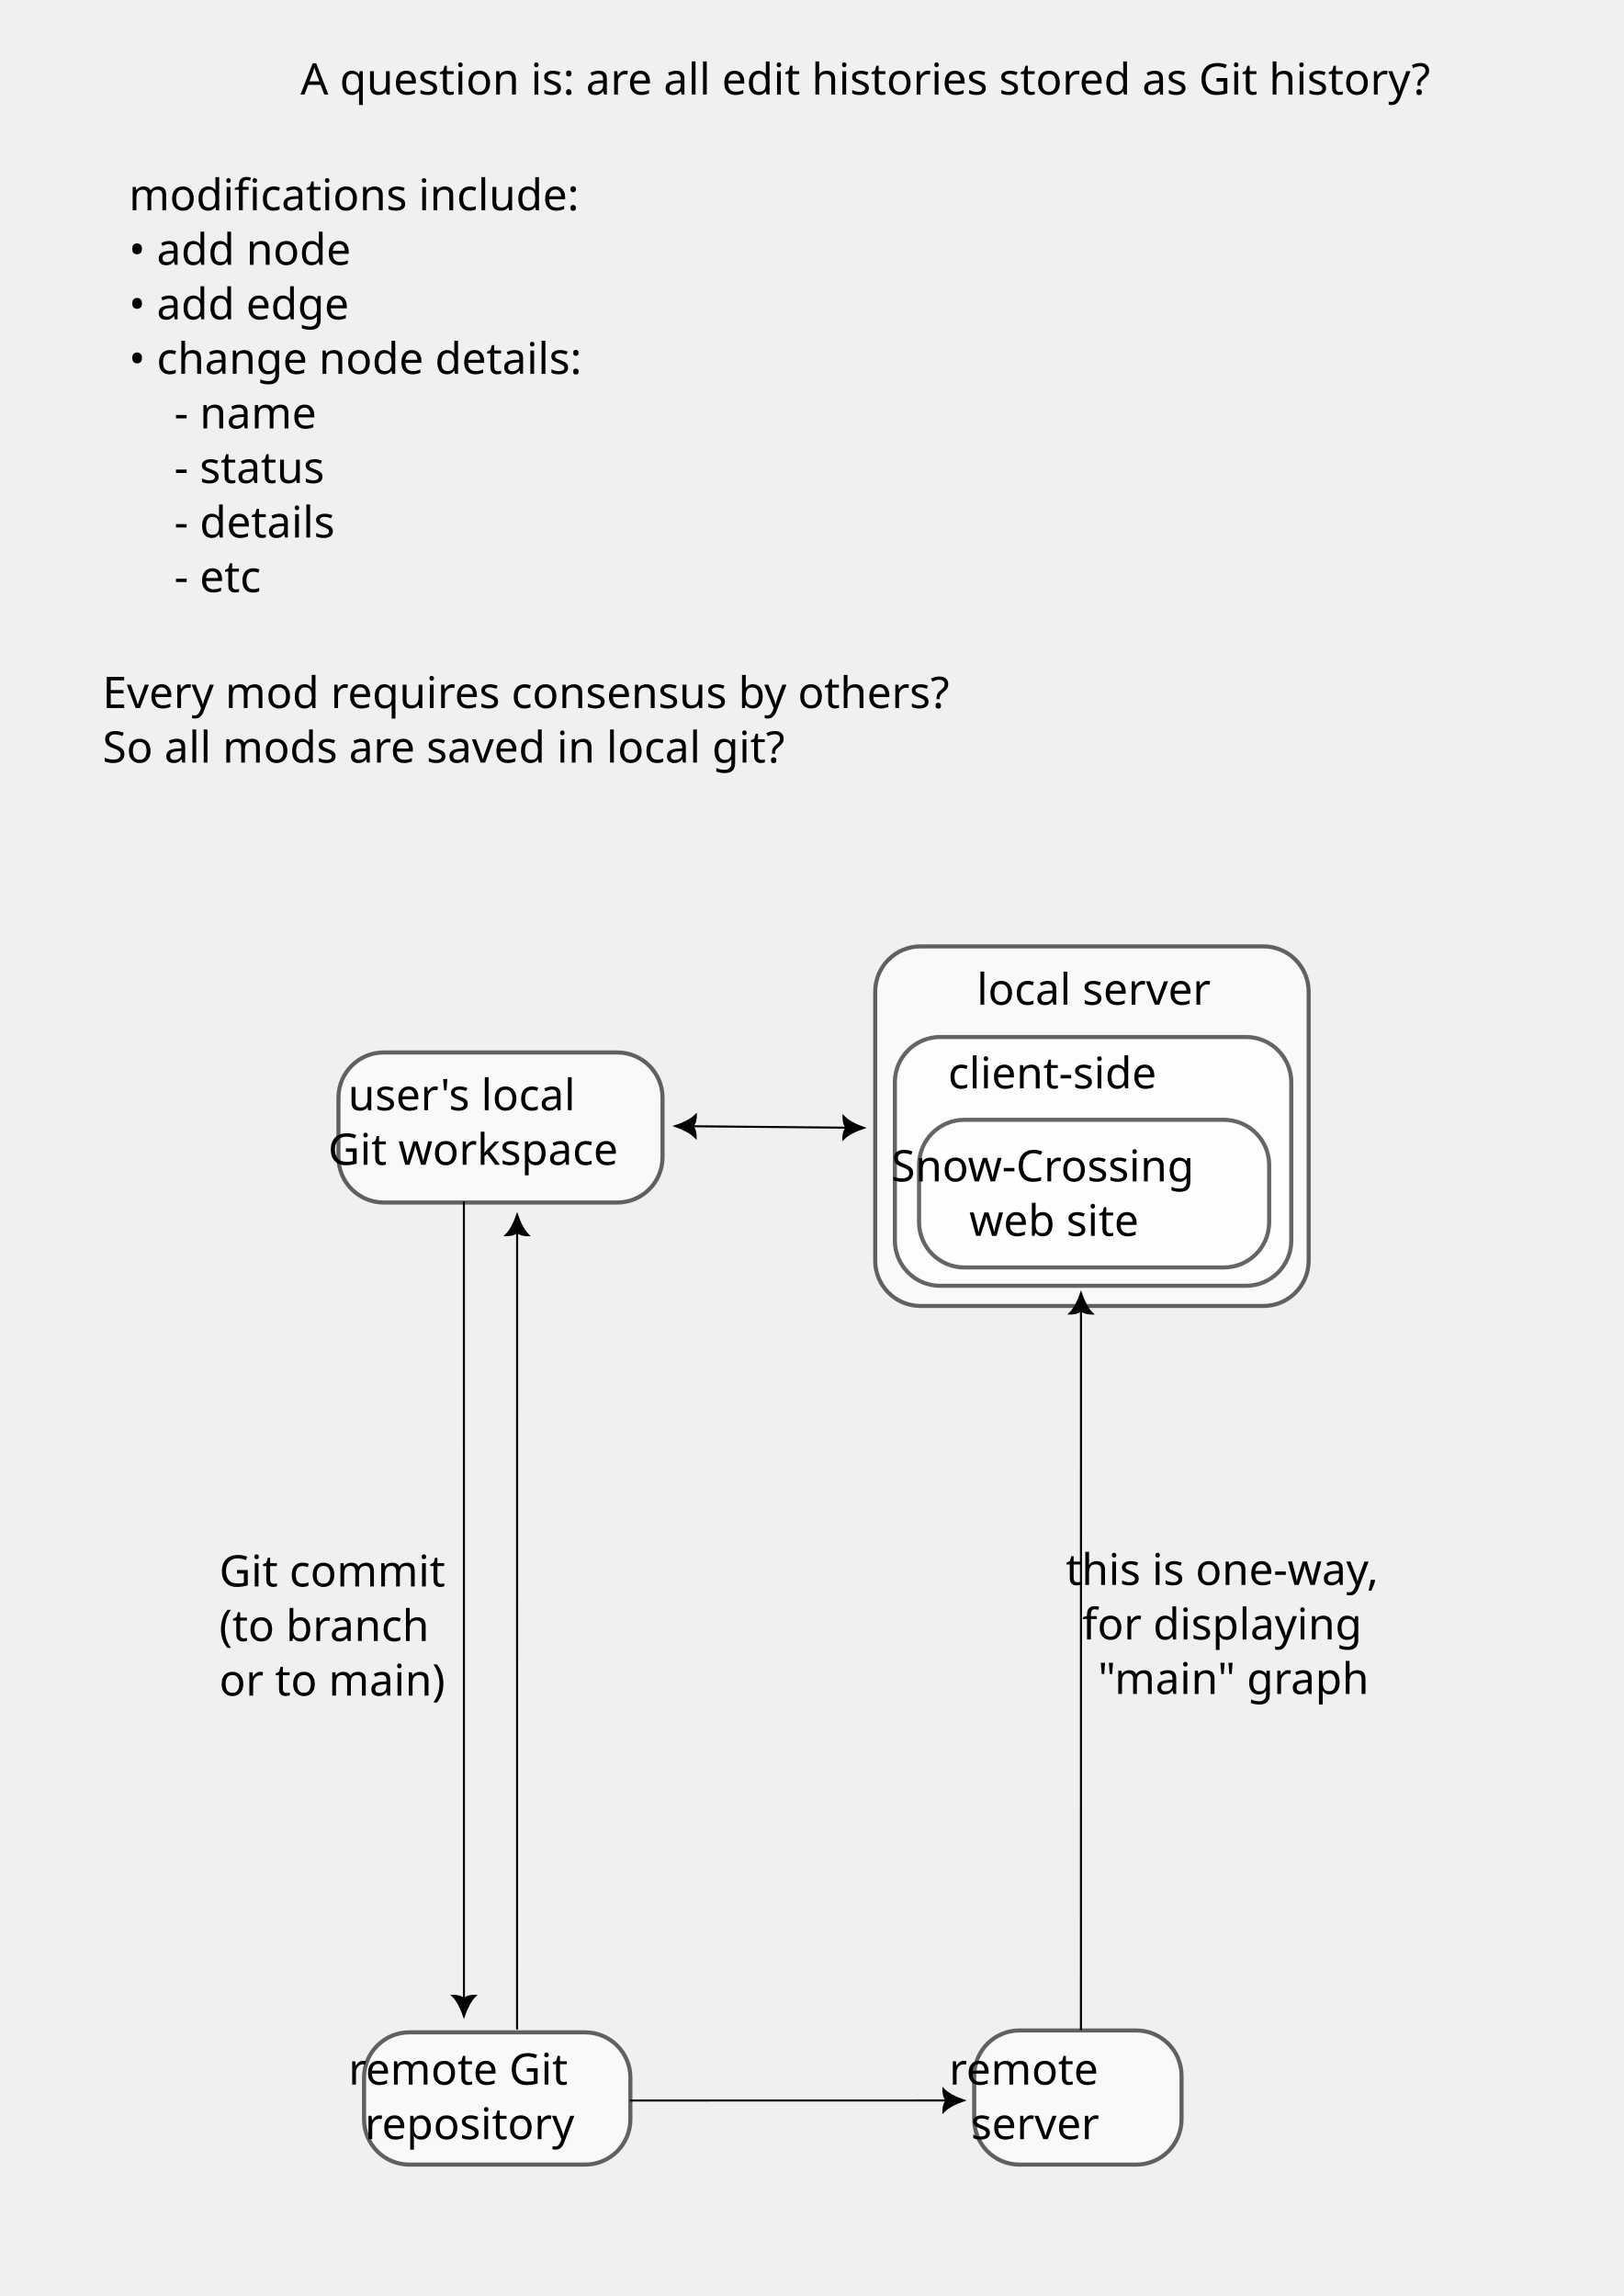
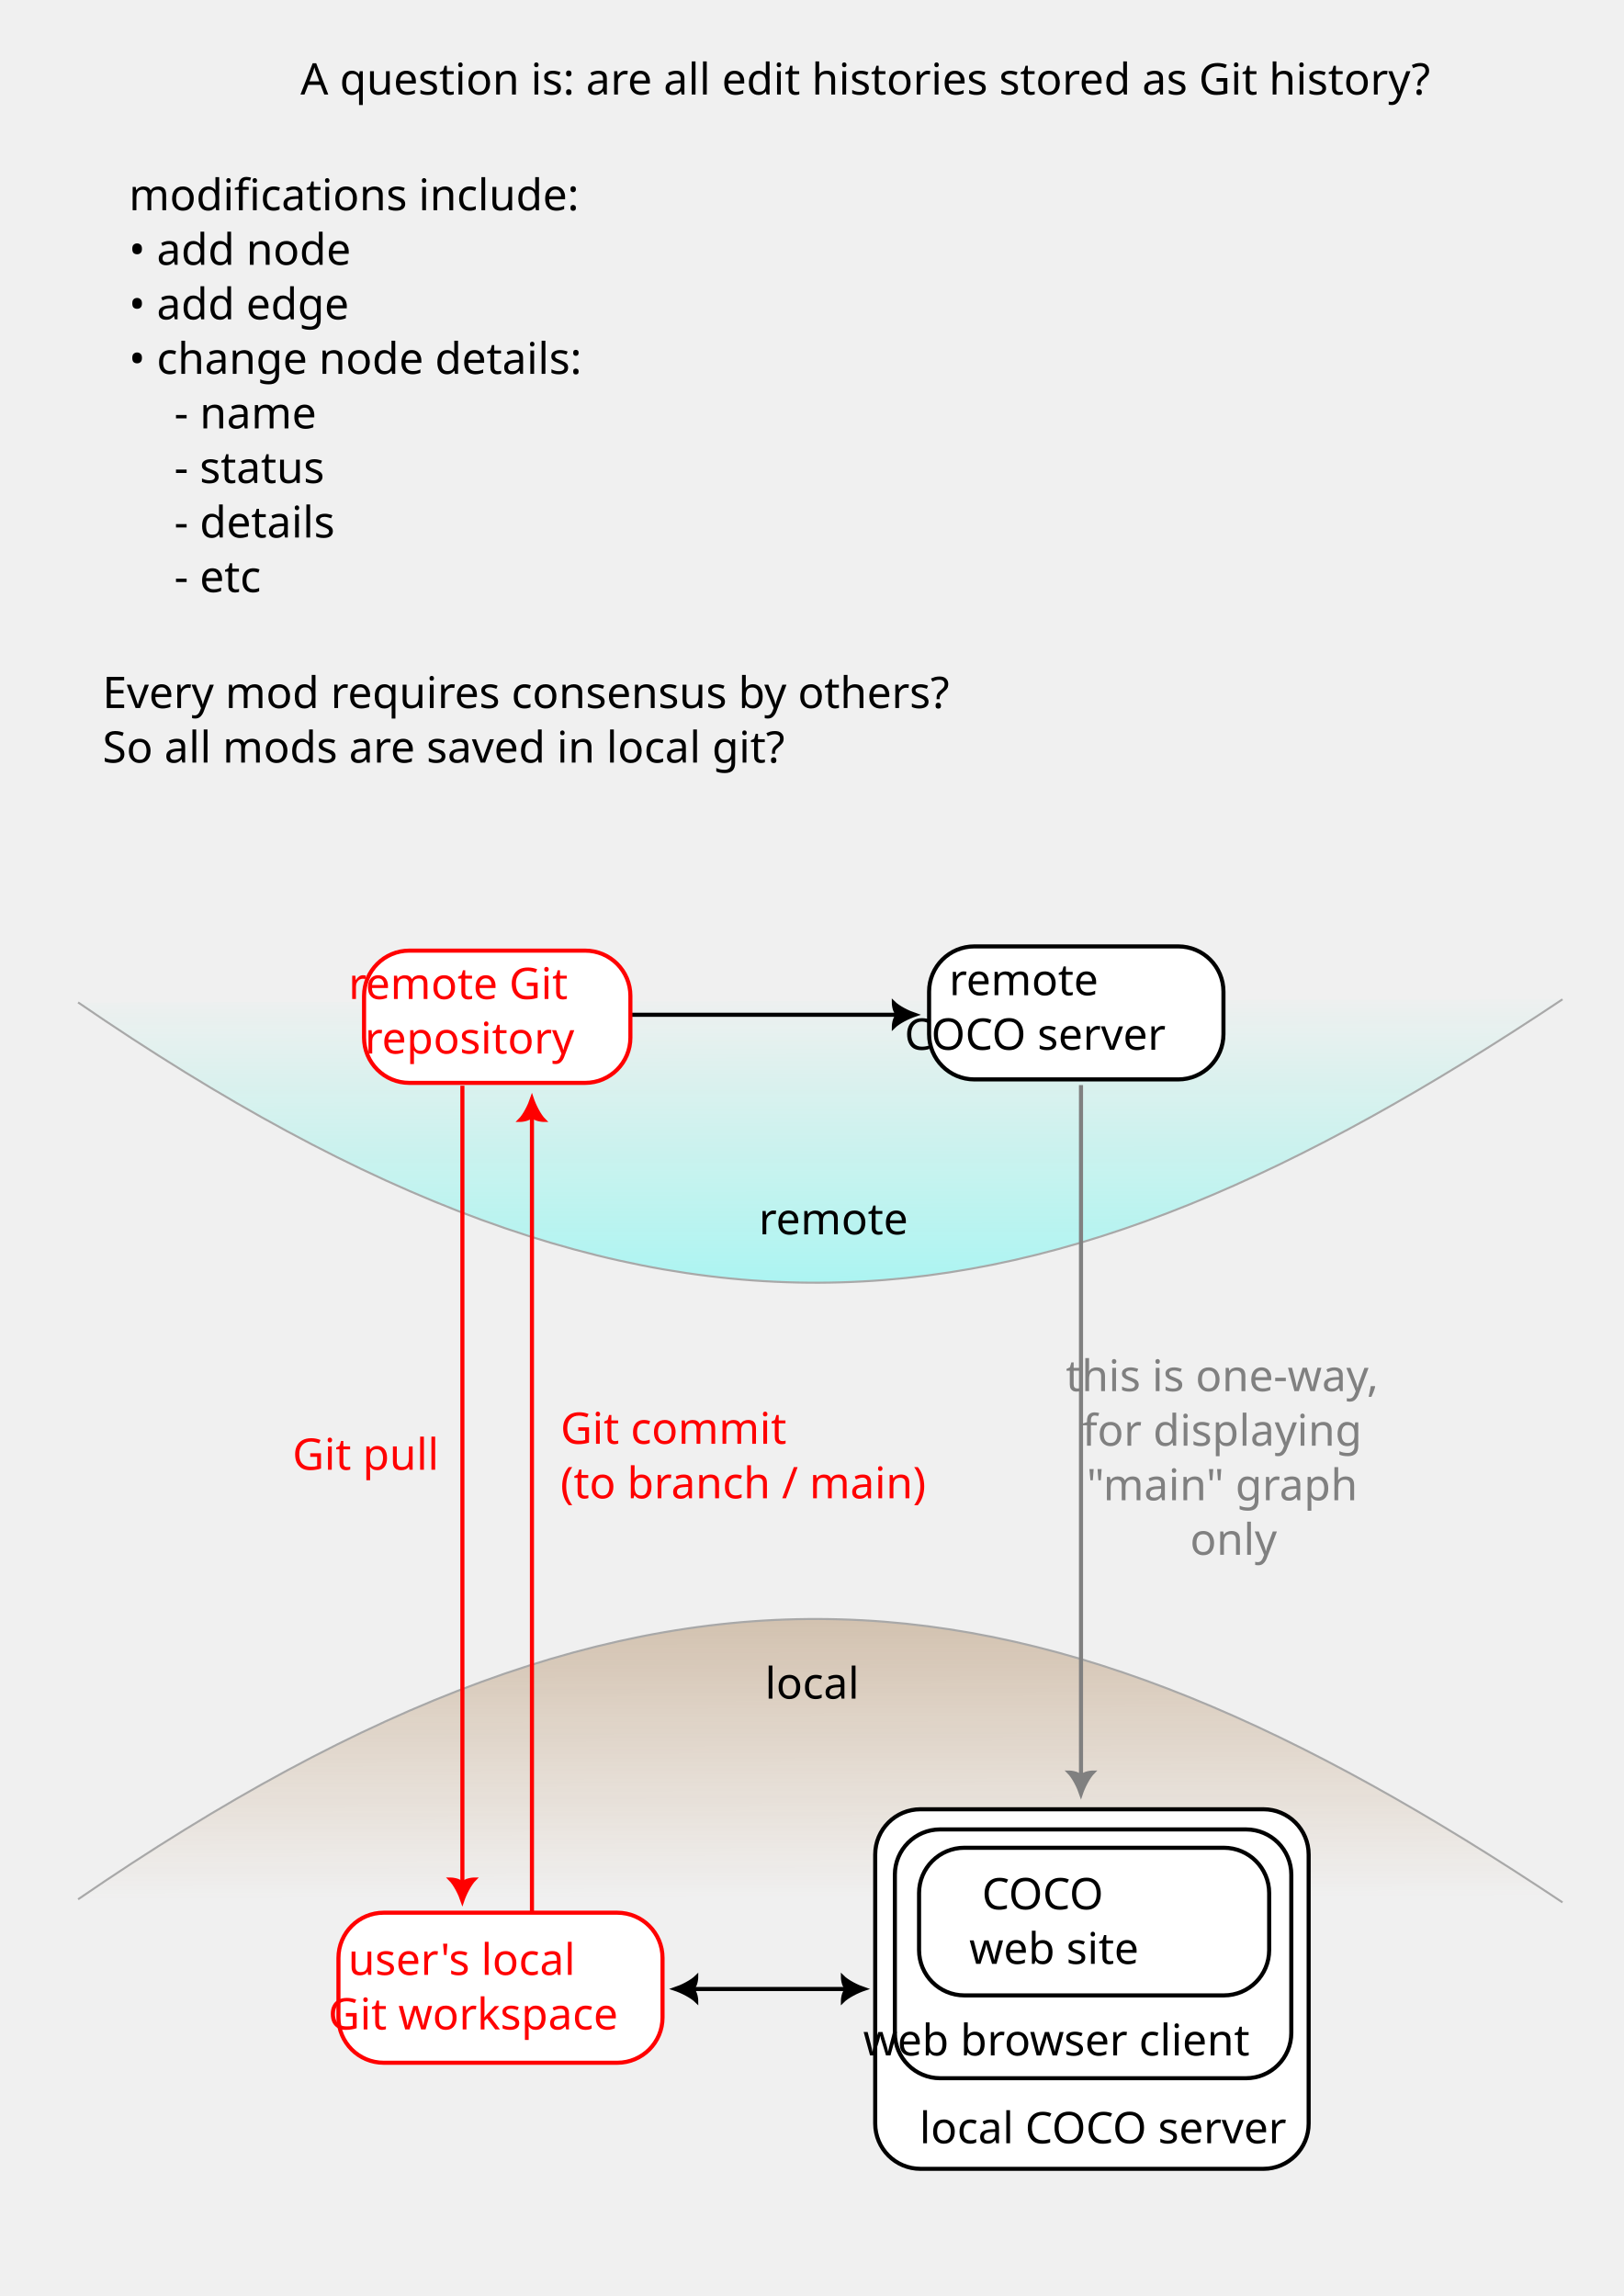
- <svg xmlns="http://www.w3.org/2000/svg" width="210mm" height="297mm" viewBox="0 0 210 297" version="1.1" id="svg5">
+ <svg xmlns="http://www.w3.org/2000/svg" xmlns:xlink="http://www.w3.org/1999/xlink" width="210mm" height="297mm" viewBox="0 0 210 297" version="1.1" id="svg5">
  <defs id="defs2">
-     <marker style="overflow:visible" id="Arrow5-2" refX="0" refY="0" orient="auto-start-reverse" markerWidth="11.887" markerHeight="13.345" viewBox="0 0 5.887 6.609" preserveAspectRatio="xMidYMid">
+     <linearGradient id="linearGradient20466">
+       <stop style="stop-color:#7e4200;stop-opacity:1;" offset="0" id="stop20462" />
+       <stop style="stop-color:#9e5100;stop-opacity:0;" offset="1" id="stop20464" />
+     </linearGradient>
+     <linearGradient id="linearGradient19048">
+       <stop style="stop-color:#00fffa;stop-opacity:1;" offset="0" id="stop19044" />
+       <stop style="stop-color:#00ffd1;stop-opacity:0;" offset="1" id="stop19046" />
+     </linearGradient>
+     <marker style="overflow:visible" id="Arrow5-2" refX="0" refY="0" orient="auto-start-reverse" markerWidth="7.126" markerHeight="8" viewBox="0 0 5.887 6.609" preserveAspectRatio="xMidYMid">
      <path transform="scale(0.5)" style="fill:context-stroke;fill-rule:evenodd;stroke:#000000;stroke-width:1pt;stroke-opacity:1" d="m 6,0 c -3,1 -7,3 -9,5 0,0 0,-4 2,-5 -2,-1 -2,-5 -2,-5 2,2 6,4 9,5 z" id="path8893-9" />
    </marker>
-     <marker style="overflow:visible" id="Arrow5-9" refX="0" refY="0" orient="auto-start-reverse" markerWidth="11.887" markerHeight="13.345" viewBox="0 0 5.887 6.609" preserveAspectRatio="xMidYMid">
-       <path transform="scale(0.5)" style="fill:context-stroke;fill-rule:evenodd;stroke:#000000;stroke-width:1pt;stroke-opacity:1" d="m 6,0 c -3,1 -7,3 -9,5 0,0 0,-4 2,-5 -2,-1 -2,-5 -2,-5 2,2 6,4 9,5 z" id="path8893-2" />
+     <linearGradient xlink:href="#linearGradient19048" id="linearGradient19050" x1="107.377" y1="235.007" x2="107.346" y2="274.859" gradientUnits="userSpaceOnUse" gradientTransform="matrix(1,0,0,-1,0,402.9709)" />
+     <linearGradient xlink:href="#linearGradient20466" id="linearGradient20468" x1="105.624" y1="197.451" x2="105.715" y2="157.394" gradientUnits="userSpaceOnUse" gradientTransform="matrix(1,0,0,-1,0,402.9709)" />
+     <marker style="overflow:visible" refX="0" refY="0" orient="auto-start-reverse" markerWidth="7.126" markerHeight="8" viewBox="0 0 5.887 6.609" preserveAspectRatio="xMidYMid" id="Arrow5-25722">
+       <path transform="scale(0.5)" style="fill:#ff0000;fill-opacity:1;fill-rule:evenodd;stroke:#ff0000;stroke-width:1pt;stroke-opacity:1" d="m 6,0 c -3,1 -7,3 -9,5 0,0 0,-4 2,-5 -2,-1 -2,-5 -2,-5 2,2 6,4 9,5 z" id="path30219" />
    </marker>
-     <marker style="overflow:visible" id="Arrow5-9-1" refX="0" refY="0" orient="auto-start-reverse" markerWidth="11.887" markerHeight="13.345" viewBox="0 0 5.887 6.609" preserveAspectRatio="xMidYMid">
-       <path transform="scale(0.5)" style="fill:context-stroke;fill-rule:evenodd;stroke:#000000;stroke-width:1pt;stroke-opacity:1" d="m 6,0 c -3,1 -7,3 -9,5 0,0 0,-4 2,-5 -2,-1 -2,-5 -2,-5 2,2 6,4 9,5 z" id="path8893-2-9" />
+     <marker style="overflow:visible" refX="0" refY="0" orient="auto-start-reverse" markerWidth="7.126" markerHeight="8" viewBox="0 0 5.887 6.609" preserveAspectRatio="xMidYMid" id="Arrow5-21143">
+       <path transform="scale(0.5)" style="fill:#ff0000;fill-opacity:1;fill-rule:evenodd;stroke:#ff0000;stroke-width:1pt;stroke-opacity:1" d="m 6,0 c -3,1 -7,3 -9,5 0,0 0,-4 2,-5 -2,-1 -2,-5 -2,-5 2,2 6,4 9,5 z" id="path30222" />
    </marker>
-     <marker style="overflow:visible" id="Arrow5-9-1-6" refX="0" refY="0" orient="auto-start-reverse" markerWidth="11.887" markerHeight="13.345" viewBox="0 0 5.887 6.609" preserveAspectRatio="xMidYMid">
-       <path transform="scale(0.5)" style="fill:context-stroke;fill-rule:evenodd;stroke:#000000;stroke-width:1pt;stroke-opacity:1" d="m 6,0 c -3,1 -7,3 -9,5 0,0 0,-4 2,-5 -2,-1 -2,-5 -2,-5 2,2 6,4 9,5 z" id="path8893-2-9-0" />
-     </marker>
-     <marker style="overflow:visible" id="Arrow5-9-4" refX="0" refY="0" orient="auto-start-reverse" markerWidth="11.887" markerHeight="13.345" viewBox="0 0 5.887 6.609" preserveAspectRatio="xMidYMid">
-       <path transform="scale(0.5)" style="fill:context-stroke;fill-rule:evenodd;stroke:#000000;stroke-width:1pt;stroke-opacity:1" d="m 6,0 c -3,1 -7,3 -9,5 0,0 0,-4 2,-5 -2,-1 -2,-5 -2,-5 2,2 6,4 9,5 z" id="path8893-2-99" />
+     <marker style="overflow:visible" refX="0" refY="0" orient="auto-start-reverse" markerWidth="7.126" markerHeight="8" viewBox="0 0 5.887 6.609" preserveAspectRatio="xMidYMid" id="Arrow5-24084">
+       <path transform="scale(0.5)" style="fill:#808080;fill-opacity:1;fill-rule:evenodd;stroke:#808080;stroke-width:1pt;stroke-opacity:1" d="m 6,0 c -3,1 -7,3 -9,5 0,0 0,-4 2,-5 -2,-1 -2,-5 -2,-5 2,2 6,4 9,5 z" id="path30433" />
    </marker>
  </defs>
  <g id="layer1">
-     <rect style="opacity:0.6;fill:#ffffff;stroke:#000000;stroke-width:0.529" id="rect385-3-3-8" width="56.06" height="46.512" x="113.194" y="122.421" ry="5.856" />
-     <rect style="opacity:0.6;fill:#ffffff;stroke:#000000;stroke-width:0.529" id="rect385-3-3" width="51.272" height="32.184" x="115.737" y="134.142" ry="5.856" />
-     <path style="fill:none;stroke:#000000;stroke-width:0.265;stroke-linecap:butt;stroke-linejoin:miter;stroke-miterlimit:4;stroke-dasharray:none;stroke-opacity:1;marker-end:url(#Arrow5-9-1-6)" d="m 81.472,271.711 41.39,-0.006" id="path555-0-9-6" />
-     <rect style="opacity:0.6;fill:#ffffff;stroke:#000000;stroke-width:0.529" id="rect167" width="34.447" height="17.109" x="47.084" y="262.894" ry="5.856" />
-     <text xml:space="preserve" style="font-style:normal;font-variant:normal;font-weight:300;font-stretch:normal;font-size:5.644px;line-height:1.25;font-family:'Alibaba PuHuiTi';-inkscape-font-specification:'Alibaba PuHuiTi, Light';font-variant-ligatures:normal;font-variant-caps:normal;font-variant-numeric:normal;font-variant-east-asian:normal;text-align:center;letter-spacing:0px;word-spacing:0px;text-anchor:middle;stroke-width:0.265" x="64.395" y="269.655" id="text113">
-       <tspan id="tspan111" style="font-style:normal;font-variant:normal;font-weight:300;font-stretch:normal;font-size:5.644px;font-family:'Alibaba PuHuiTi';-inkscape-font-specification:'Alibaba PuHuiTi, Light';font-variant-ligatures:normal;font-variant-caps:normal;font-variant-numeric:normal;font-variant-east-asian:normal;text-align:center;text-anchor:middle;stroke-width:0.265" x="64.395" y="269.655">remote Git</tspan>
-       <tspan style="font-style:normal;font-variant:normal;font-weight:300;font-stretch:normal;font-size:5.644px;font-family:'Alibaba PuHuiTi';-inkscape-font-specification:'Alibaba PuHuiTi, Light';font-variant-ligatures:normal;font-variant-caps:normal;font-variant-numeric:normal;font-variant-east-asian:normal;text-align:center;text-anchor:middle;stroke-width:0.265" x="64.395" y="276.711" id="tspan106">repository</tspan>
+     <path style="fill:url(#linearGradient20468);fill-opacity:1;stroke:#000000;stroke-width:0.265px;stroke-linecap:butt;stroke-linejoin:miter;stroke-opacity:1;opacity:0.3" d="M 10.1,245.685 C 85.26,194.068 133.94,200.602 202.084,246.083" id="path18479" />
+     <path style="fill:url(#linearGradient19050);fill-opacity:1;stroke:#000000;stroke-width:0.265px;stroke-linecap:butt;stroke-linejoin:miter;stroke-opacity:1;opacity:0.3" d="m 10.1,129.667 c 75.16,51.616 123.84,45.082 191.984,-0.399" id="path18432" />
+     <rect style="opacity:1;fill:#ffffff;stroke:#000000;stroke-width:0.529" id="rect385-3-3-8" width="56.06" height="46.512" x="113.194" y="-280.55" ry="5.856" transform="scale(1,-1)" />
+     <path style="fill:none;stroke:#000000;stroke-width:0.529;stroke-linecap:butt;stroke-linejoin:miter;stroke-miterlimit:4;stroke-dasharray:none;stroke-opacity:1;marker-end:url(#Arrow5-2)" d="M 81.472,131.266 H 116.512" id="path555-0-9-6" />
+     <rect style="opacity:1;fill:#ffffff;stroke:#ff0000;stroke-width:0.529" id="rect167" width="34.447" height="17.109" x="47.084" y="122.968" ry="5.856" />
+     <text xml:space="preserve" style="font-style:normal;font-variant:normal;font-weight:300;font-stretch:normal;font-size:5.644px;line-height:1.25;font-family:'Alibaba PuHuiTi';-inkscape-font-specification:'Alibaba PuHuiTi, Light';font-variant-ligatures:normal;font-variant-caps:normal;font-variant-numeric:normal;font-variant-east-asian:normal;text-align:center;letter-spacing:0px;word-spacing:0px;text-anchor:middle;fill:#ff0000;stroke-width:0.265" x="64.395" y="129.229" id="text113">
+       <tspan id="tspan111" style="font-style:normal;font-variant:normal;font-weight:300;font-stretch:normal;font-size:5.644px;font-family:'Alibaba PuHuiTi';-inkscape-font-specification:'Alibaba PuHuiTi, Light';font-variant-ligatures:normal;font-variant-caps:normal;font-variant-numeric:normal;font-variant-east-asian:normal;text-align:center;text-anchor:middle;fill:#ff0000;stroke-width:0.265" x="64.395" y="129.229">remote Git</tspan>
+       <tspan style="font-style:normal;font-variant:normal;font-weight:300;font-stretch:normal;font-size:5.644px;font-family:'Alibaba PuHuiTi';-inkscape-font-specification:'Alibaba PuHuiTi, Light';font-variant-ligatures:normal;font-variant-caps:normal;font-variant-numeric:normal;font-variant-east-asian:normal;text-align:center;text-anchor:middle;fill:#ff0000;stroke-width:0.265" x="64.395" y="136.285" id="tspan106">repository</tspan>
    </text>
-     <rect style="opacity:0.6;fill:#ffffff;stroke:#000000;stroke-width:0.529" id="rect385" width="41.915" height="19.41" x="43.773" y="136.142" ry="5.856" />
-     <text xml:space="preserve" style="font-style:normal;font-variant:normal;font-weight:300;font-stretch:normal;font-size:5.644px;line-height:1.25;font-family:'Alibaba PuHuiTi';-inkscape-font-specification:'Alibaba PuHuiTi, Light';font-variant-ligatures:normal;font-variant-caps:normal;font-variant-numeric:normal;font-variant-east-asian:normal;text-align:center;letter-spacing:0px;word-spacing:0px;text-anchor:middle;stroke-width:0.265" x="64.857" y="143.617" id="text383">
-       <tspan id="tspan381" style="font-style:normal;font-variant:normal;font-weight:300;font-stretch:normal;font-size:5.644px;font-family:'Alibaba PuHuiTi';-inkscape-font-specification:'Alibaba PuHuiTi, Light';font-variant-ligatures:normal;font-variant-caps:normal;font-variant-numeric:normal;font-variant-east-asian:normal;text-align:center;text-anchor:middle;stroke-width:0.265" x="64.857" y="143.617">user's local</tspan>
-       <tspan style="font-style:normal;font-variant:normal;font-weight:300;font-stretch:normal;font-size:5.644px;font-family:'Alibaba PuHuiTi';-inkscape-font-specification:'Alibaba PuHuiTi, Light';font-variant-ligatures:normal;font-variant-caps:normal;font-variant-numeric:normal;font-variant-east-asian:normal;text-align:center;text-anchor:middle;stroke-width:0.265" x="64.857" y="150.672" id="tspan1612">Git workspace</tspan>
+     <rect style="opacity:1;fill:#ffffff;stroke:#ff0000;stroke-width:0.529" id="rect385" width="41.915" height="19.41" x="43.773" y="-266.829" ry="5.856" transform="scale(1,-1)" />
+     <text xml:space="preserve" style="font-style:normal;font-variant:normal;font-weight:300;font-stretch:normal;font-size:5.644px;line-height:1.25;font-family:'Alibaba PuHuiTi';-inkscape-font-specification:'Alibaba PuHuiTi, Light';font-variant-ligatures:normal;font-variant-caps:normal;font-variant-numeric:normal;font-variant-east-asian:normal;text-align:center;letter-spacing:0px;word-spacing:0px;text-anchor:middle;fill:#ff0000;stroke-width:0.265" x="64.857" y="255.46" id="text383">
+       <tspan id="tspan381" style="font-style:normal;font-variant:normal;font-weight:300;font-stretch:normal;font-size:5.644px;font-family:'Alibaba PuHuiTi';-inkscape-font-specification:'Alibaba PuHuiTi, Light';font-variant-ligatures:normal;font-variant-caps:normal;font-variant-numeric:normal;font-variant-east-asian:normal;text-align:center;text-anchor:middle;fill:#ff0000;stroke-width:0.265" x="64.857" y="255.46">user's local</tspan>
+       <tspan style="font-style:normal;font-variant:normal;font-weight:300;font-stretch:normal;font-size:5.644px;font-family:'Alibaba PuHuiTi';-inkscape-font-specification:'Alibaba PuHuiTi, Light';font-variant-ligatures:normal;font-variant-caps:normal;font-variant-numeric:normal;font-variant-east-asian:normal;text-align:center;text-anchor:middle;fill:#ff0000;stroke-width:0.265" x="64.857" y="262.515" id="tspan1612">Git workspace</tspan>
    </text>
-     <path style="fill:none;stroke:#000000;stroke-width:0.265;stroke-linecap:butt;stroke-linejoin:miter;stroke-dasharray:none;stroke-opacity:1;marker-end:url(#Arrow5-9)" d="m 59.997,155.42 0.006,103.592" id="path555-0" />
-     <path style="fill:none;stroke:#000000;stroke-width:0.265;stroke-linecap:butt;stroke-linejoin:miter;stroke-miterlimit:4;stroke-dasharray:none;stroke-opacity:1;marker-start:url(#Arrow5-2);marker-end:url(#Arrow5-2)" d="M 109.926,145.88 89.137,145.683" id="path555-1" />
-     <g id="g1652" transform="translate(-3.525143,52.52551)">
-       <rect style="opacity:0.6;fill:#ffffff;stroke:#000000;stroke-width:0.529" id="rect385-3" width="45.28" height="19.097" x="122.391" y="92.329" ry="5.856" />
+     <path style="fill:none;stroke:#ff0000;stroke-width:0.529;stroke-linecap:butt;stroke-linejoin:miter;stroke-dasharray:none;stroke-opacity:1;marker-end:url(#Arrow5-25722)" d="M 68.799,247.551 V 143.959" id="path555-0" />
+     <path style="fill:none;stroke:#000000;stroke-width:0.529;stroke-linecap:butt;stroke-linejoin:miter;stroke-miterlimit:4;stroke-dasharray:none;stroke-opacity:1;marker-start:url(#Arrow5-2);marker-end:url(#Arrow5-2)" d="M 109.926,257.288 H 89.137" id="path555-1" />
+     <rect style="opacity:1;fill:#ffffff;stroke:#000000;stroke-width:0.529" id="rect385-3-3" width="51.272" height="32.184" x="115.737" y="-268.829" ry="5.856" transform="scale(1,-1)" />
+     <g id="g1652" transform="translate(-3.525143,146.6898)">
+       <rect style="opacity:1;fill:#ffffff;stroke:#000000;stroke-width:0.529" id="rect385-3" width="45.28" height="19.097" x="122.391" y="92.329" ry="5.856" />
      <text xml:space="preserve" style="font-style:normal;font-variant:normal;font-weight:300;font-stretch:normal;font-size:5.644px;line-height:1.25;font-family:'Alibaba PuHuiTi';-inkscape-font-specification:'Alibaba PuHuiTi, Light';font-variant-ligatures:normal;font-variant-caps:normal;font-variant-numeric:normal;font-variant-east-asian:normal;text-align:center;letter-spacing:0px;word-spacing:0px;text-anchor:middle;stroke-width:0.265" x="144.984" y="100.286" id="text1638">
-         <tspan id="tspan1636" style="font-style:normal;font-variant:normal;font-weight:300;font-stretch:normal;font-size:5.644px;font-family:'Alibaba PuHuiTi';-inkscape-font-specification:'Alibaba PuHuiTi, Light';font-variant-ligatures:normal;font-variant-caps:normal;font-variant-numeric:normal;font-variant-east-asian:normal;text-align:center;text-anchor:middle;stroke-width:0.265" x="144.984" y="100.286">Snow-Crossing</tspan>
+         <tspan id="tspan1636" style="font-style:normal;font-variant:normal;font-weight:300;font-stretch:normal;font-size:5.644px;font-family:'Alibaba PuHuiTi';-inkscape-font-specification:'Alibaba PuHuiTi, Light';font-variant-ligatures:normal;font-variant-caps:normal;font-variant-numeric:normal;font-variant-east-asian:normal;text-align:center;text-anchor:middle;stroke-width:0.265" x="144.984" y="100.286">COCO</tspan>
        <tspan style="font-style:normal;font-variant:normal;font-weight:300;font-stretch:normal;font-size:5.644px;font-family:'Alibaba PuHuiTi';-inkscape-font-specification:'Alibaba PuHuiTi, Light';font-variant-ligatures:normal;font-variant-caps:normal;font-variant-numeric:normal;font-variant-east-asian:normal;text-align:center;text-anchor:middle;stroke-width:0.265" x="144.984" y="107.342" id="tspan1640">web site</tspan>
      </text>
    </g>
    <text xml:space="preserve" style="font-size:5.644px;line-height:1.25;font-family:sans-serif;-inkscape-font-specification:'sans-serif, Normal';letter-spacing:0px;word-spacing:0px;stroke-width:0.265" x="38.864" y="12.229" id="text1661">
      <tspan id="tspan1659" style="font-style:normal;font-variant:normal;font-weight:300;font-stretch:normal;font-family:'Alibaba PuHuiTi';-inkscape-font-specification:'Alibaba PuHuiTi Light';stroke-width:0.265" x="38.864" y="12.229">A question is: are all edit histories stored as Git history?</tspan>
    </text>
    <text xml:space="preserve" style="font-weight:300;font-size:5.644px;line-height:1.25;font-family:'Alibaba PuHuiTi';-inkscape-font-specification:'Alibaba PuHuiTi, Light';letter-spacing:0px;word-spacing:0px;stroke-width:0.265" x="16.673" y="27.195" id="text14892">
      <tspan id="tspan14890" style="stroke-width:0.265" x="16.673" y="27.195">modifications include:</tspan>
      <tspan style="stroke-width:0.265" x="16.673" y="34.25" id="tspan14894">• add node</tspan>
      <tspan style="stroke-width:0.265" x="16.673" y="41.306" id="tspan14896">• add edge</tspan>
      <tspan style="stroke-width:0.265" x="16.673" y="48.361" id="tspan14898">• change node details:</tspan>
      <tspan style="stroke-width:0.265" x="16.673" y="55.417" id="tspan14910">    - name</tspan>
      <tspan style="stroke-width:0.265" x="16.673" y="62.473" id="tspan14904">    - status</tspan>
      <tspan style="stroke-width:0.265" x="16.673" y="69.528" id="tspan14906">    - details</tspan>
      <tspan style="stroke-width:0.265" x="16.673" y="76.584" id="tspan14908">    - etc</tspan>
    </text>
    <text xml:space="preserve" style="font-weight:300;font-size:5.644px;line-height:1.25;font-family:'Alibaba PuHuiTi';-inkscape-font-specification:'Alibaba PuHuiTi, Light';letter-spacing:0px;word-spacing:0px;stroke-width:0.265" x="13.263" y="91.588" id="text14953">
      <tspan id="tspan14951" style="stroke-width:0.265" x="13.263" y="91.588">Every mod requires consensus by others?</tspan>
      <tspan style="stroke-width:0.265" x="13.263" y="98.644" id="tspan14957">So all mods are saved in local git?</tspan>
    </text>
-     <text xml:space="preserve" style="font-weight:300;font-size:5.644px;line-height:1.25;font-family:'Alibaba PuHuiTi';-inkscape-font-specification:'Alibaba PuHuiTi, Light';letter-spacing:0px;word-spacing:0px;fill:#000000;stroke-width:0.265" x="126.326" y="129.963" id="text16285">
-       <tspan id="tspan16283" style="fill:#000000;stroke-width:0.265" x="126.326" y="129.963">local server</tspan>
+     <text xml:space="preserve" style="font-weight:300;font-size:5.644px;line-height:1.25;font-family:'Alibaba PuHuiTi';-inkscape-font-specification:'Alibaba PuHuiTi, Light';text-align:start;letter-spacing:0px;word-spacing:0px;text-anchor:start;fill:#ff0000;stroke-width:0.265" x="72.493" y="186.757" id="text16379">
+       <tspan id="tspan16377" style="text-align:start;text-anchor:start;fill:#ff0000;stroke-width:0.265" x="72.493" y="186.757">Git commit</tspan>
+       <tspan style="text-align:start;text-anchor:start;fill:#ff0000;stroke-width:0.265" x="72.493" y="193.812" id="tspan16506">(to branch / main)</tspan>
    </text>
-     <text xml:space="preserve" style="font-weight:300;font-size:5.644px;line-height:1.25;font-family:'Alibaba PuHuiTi';-inkscape-font-specification:'Alibaba PuHuiTi, Light';letter-spacing:0px;word-spacing:0px;stroke-width:0.265" x="28.355" y="205.222" id="text16379">
-       <tspan id="tspan16377" style="stroke-width:0.265" x="28.355" y="205.222">Git commit</tspan>
-       <tspan style="stroke-width:0.265" x="28.355" y="212.277" id="tspan16504">(to branch</tspan>
-       <tspan style="stroke-width:0.265" x="28.355" y="219.333" id="tspan16506">or to main)</tspan>
-     </text>
-     <text xml:space="preserve" style="font-weight:300;font-size:7.056px;line-height:1.25;font-family:'Alibaba Sans';-inkscape-font-specification:'Alibaba Sans, Light';text-align:center;letter-spacing:0px;word-spacing:0px;writing-mode:lr-tb;text-anchor:middle;stroke-width:0.265" x="140.688" y="140.791" id="text84">
-       <tspan id="tspan82" x="140.688" y="140.791" style="font-size:5.644px;stroke-width:0.265">client-side</tspan>
-     </text>
-     <g id="g1657-1" transform="translate(56.56468,47.42671)">
-       <rect style="opacity:0.6;fill:#ffffff;stroke:#000000;stroke-width:0.529" id="rect167-6" width="26.815" height="17.352" x="69.434" y="215.225" ry="5.856" />
+     <g id="g1657-1" transform="translate(56.56468,-93.49444)">
+       <rect style="opacity:1;fill:#ffffff;stroke:#000000;stroke-width:0.529" id="rect167-6" width="38.071" height="17.207" x="63.598" y="215.916" ry="5.856" />
      <text xml:space="preserve" style="font-style:normal;font-variant:normal;font-weight:300;font-stretch:normal;font-size:5.644px;line-height:1.25;font-family:'Alibaba PuHuiTi';-inkscape-font-specification:'Alibaba PuHuiTi, Light';font-variant-ligatures:normal;font-variant-caps:normal;font-variant-numeric:normal;font-variant-east-asian:normal;text-align:center;letter-spacing:0px;word-spacing:0px;text-anchor:middle;stroke-width:0.265" x="82.443" y="222.229" id="text113-8">
        <tspan id="tspan111-5" style="font-style:normal;font-variant:normal;font-weight:300;font-stretch:normal;font-size:5.644px;font-family:'Alibaba PuHuiTi';-inkscape-font-specification:'Alibaba PuHuiTi, Light';font-variant-ligatures:normal;font-variant-caps:normal;font-variant-numeric:normal;font-variant-east-asian:normal;text-align:center;text-anchor:middle;stroke-width:0.265" x="82.443" y="222.229">remote</tspan>
-         <tspan style="font-style:normal;font-variant:normal;font-weight:300;font-stretch:normal;font-size:5.644px;font-family:'Alibaba PuHuiTi';-inkscape-font-specification:'Alibaba PuHuiTi, Light';font-variant-ligatures:normal;font-variant-caps:normal;font-variant-numeric:normal;font-variant-east-asian:normal;text-align:center;text-anchor:middle;stroke-width:0.265" x="82.443" y="229.284" id="tspan106-2">server</tspan>
+         <tspan style="font-style:normal;font-variant:normal;font-weight:300;font-stretch:normal;font-size:5.644px;font-family:'Alibaba PuHuiTi';-inkscape-font-specification:'Alibaba PuHuiTi, Light';font-variant-ligatures:normal;font-variant-caps:normal;font-variant-numeric:normal;font-variant-east-asian:normal;text-align:center;text-anchor:middle;stroke-width:0.265" x="82.443" y="229.284" id="tspan106-2">COCO server</tspan>
      </text>
    </g>
-     <path style="fill:none;stroke:#000000;stroke-width:0.265;stroke-linecap:butt;stroke-linejoin:miter;stroke-dasharray:none;stroke-opacity:1;marker-end:url(#Arrow5-9-1)" d="m 139.804,262.607 0.006,-93.538" id="path555-0-9" />
-     <text xml:space="preserve" style="font-weight:300;font-size:5.644px;line-height:1.25;font-family:'Alibaba Sans';-inkscape-font-specification:'Alibaba Sans, Light';text-align:center;letter-spacing:0px;word-spacing:0px;writing-mode:lr-tb;text-anchor:middle;stroke-width:0.265" x="163.203" y="205.012" id="text1099">
-       <tspan id="tspan1097" x="163.203" y="205.012" style="font-size:5.644px;stroke-width:0.265">this is one-way,</tspan>
-       <tspan x="163.203" y="212.067" style="font-size:5.644px;stroke-width:0.265" id="tspan1101">for displaying</tspan>
-       <tspan x="163.203" y="219.123" style="font-size:5.644px;stroke-width:0.265" id="tspan1103">"main" graph</tspan>
+     <text xml:space="preserve" style="font-weight:300;font-size:5.644px;line-height:1.25;font-family:'Alibaba Sans';-inkscape-font-specification:'Alibaba Sans, Light';text-align:center;letter-spacing:0px;word-spacing:0px;writing-mode:lr-tb;text-anchor:middle;stroke-width:0.265;fill:#808080" x="163.203" y="179.953" id="text1099">
+       <tspan id="tspan1097" x="163.203" y="179.953" style="font-size:5.644px;stroke-width:0.265;fill:#808080">this is one-way,</tspan>
+       <tspan x="163.203" y="187.009" style="font-size:5.644px;stroke-width:0.265;fill:#808080" id="tspan1101">for displaying</tspan>
+       <tspan x="163.203" y="194.065" style="font-size:5.644px;stroke-width:0.265;fill:#808080" id="tspan1103">"main" graph</tspan>
+       <tspan x="163.203" y="201.12" style="font-size:5.644px;stroke-width:0.265;fill:#808080" id="tspan23256">only</tspan>
    </text>
-     <path style="fill:none;stroke:#000000;stroke-width:0.265;stroke-linecap:butt;stroke-linejoin:miter;stroke-dasharray:none;stroke-opacity:1;marker-end:url(#Arrow5-9-4)" d="m 66.876,262.528 0.006,-103.592" id="path555-0-0" />
+     <path style="fill:none;stroke:#ff0000;stroke-width:0.529;stroke-linecap:butt;stroke-linejoin:miter;stroke-dasharray:none;stroke-opacity:1;marker-end:url(#Arrow5-21143)" d="M 59.803,140.443 V 244.035" id="path555-0-0" />
+     <path style="fill:none;stroke:#808080;stroke-width:0.529;stroke-linecap:butt;stroke-linejoin:miter;stroke-dasharray:none;stroke-dashoffset:0;stroke-opacity:1;marker-end:url(#Arrow5-24084)" d="m 139.81,140.364 v 89.834" id="path555-0-9" />
+     <text xml:space="preserve" style="font-weight:300;font-size:5.644px;line-height:1.25;font-family:'Alibaba PuHuiTi';-inkscape-font-specification:'Alibaba PuHuiTi, Light';letter-spacing:0px;word-spacing:0px;stroke-width:0.265" x="98.135" y="159.663" id="text18471">
+       <tspan id="tspan18469" style="stroke-width:0.265" x="98.135" y="159.663">remote</tspan>
+     </text>
+     <text xml:space="preserve" style="font-weight:300;font-size:5.644px;line-height:1.25;font-family:'Alibaba PuHuiTi';-inkscape-font-specification:'Alibaba PuHuiTi, Light';letter-spacing:0px;word-spacing:0px;stroke-width:0.265" x="98.929" y="219.727" id="text18475">
+       <tspan id="tspan18473" style="stroke-width:0.265" x="98.929" y="219.727">local</tspan>
+     </text>
+     <text xml:space="preserve" style="font-weight:300;font-size:7.056px;line-height:1.25;font-family:'Alibaba Sans';-inkscape-font-specification:'Alibaba Sans, Light';text-align:center;letter-spacing:0px;word-spacing:0px;writing-mode:lr-tb;text-anchor:middle;stroke-width:0.265" x="141.217" y="265.884" id="text84">
+       <tspan id="tspan82" x="141.217" y="265.884" style="font-size:5.644px;stroke-width:0.265">web browser client</tspan>
+     </text>
+     <text xml:space="preserve" style="font-weight:300;font-size:5.644px;line-height:1.25;font-family:'Alibaba PuHuiTi';-inkscape-font-specification:'Alibaba PuHuiTi, Light';letter-spacing:0px;word-spacing:0px;fill:#000000;stroke-width:0.265" x="118.917" y="277.241" id="text16285">
+       <tspan id="tspan16283" style="fill:#000000;stroke-width:0.265" x="118.917" y="277.241">local COCO server</tspan>
+     </text>
+     <text xml:space="preserve" style="font-weight:300;font-size:5.644px;line-height:1.25;font-family:'Alibaba PuHuiTi';-inkscape-font-specification:'Alibaba PuHuiTi, Light';letter-spacing:0px;word-spacing:0px;fill:#ff0000;stroke-width:0.265" x="37.829" y="190.12" id="text23254">
+       <tspan id="tspan23252" style="fill:#ff0000;stroke-width:0.265" x="37.829" y="190.12">Git pull</tspan>
+     </text>
  </g>
</svg>
